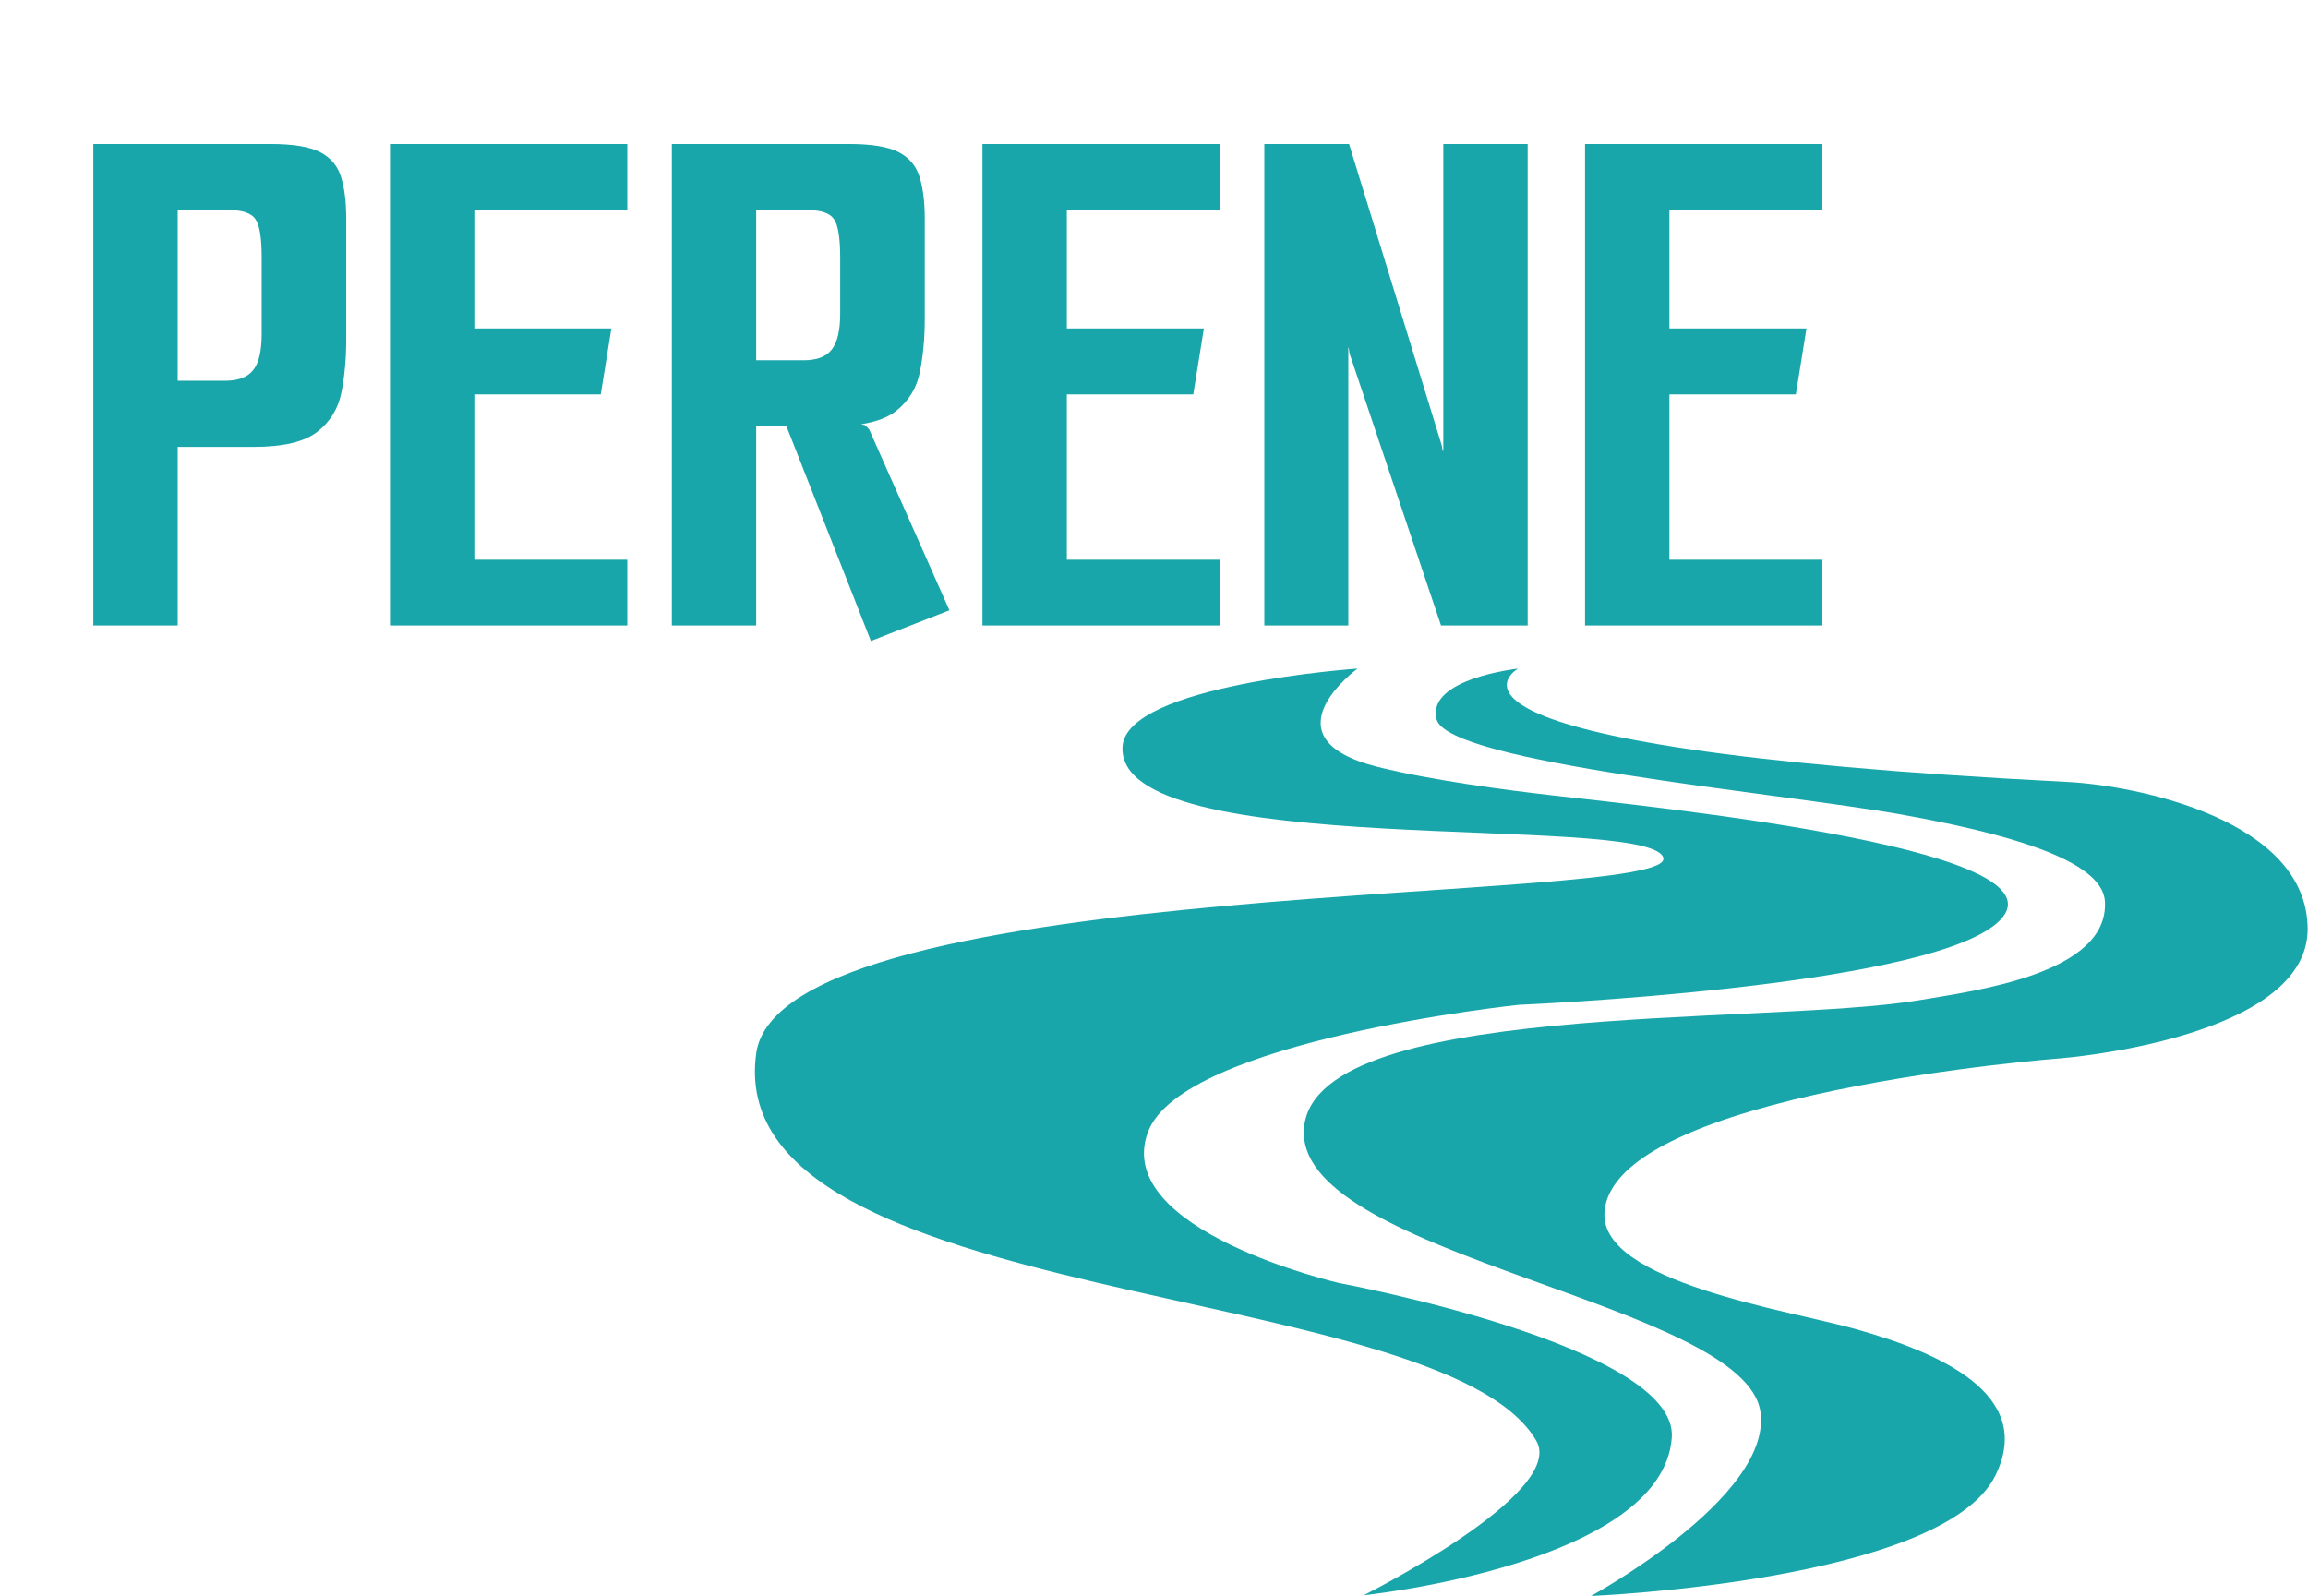
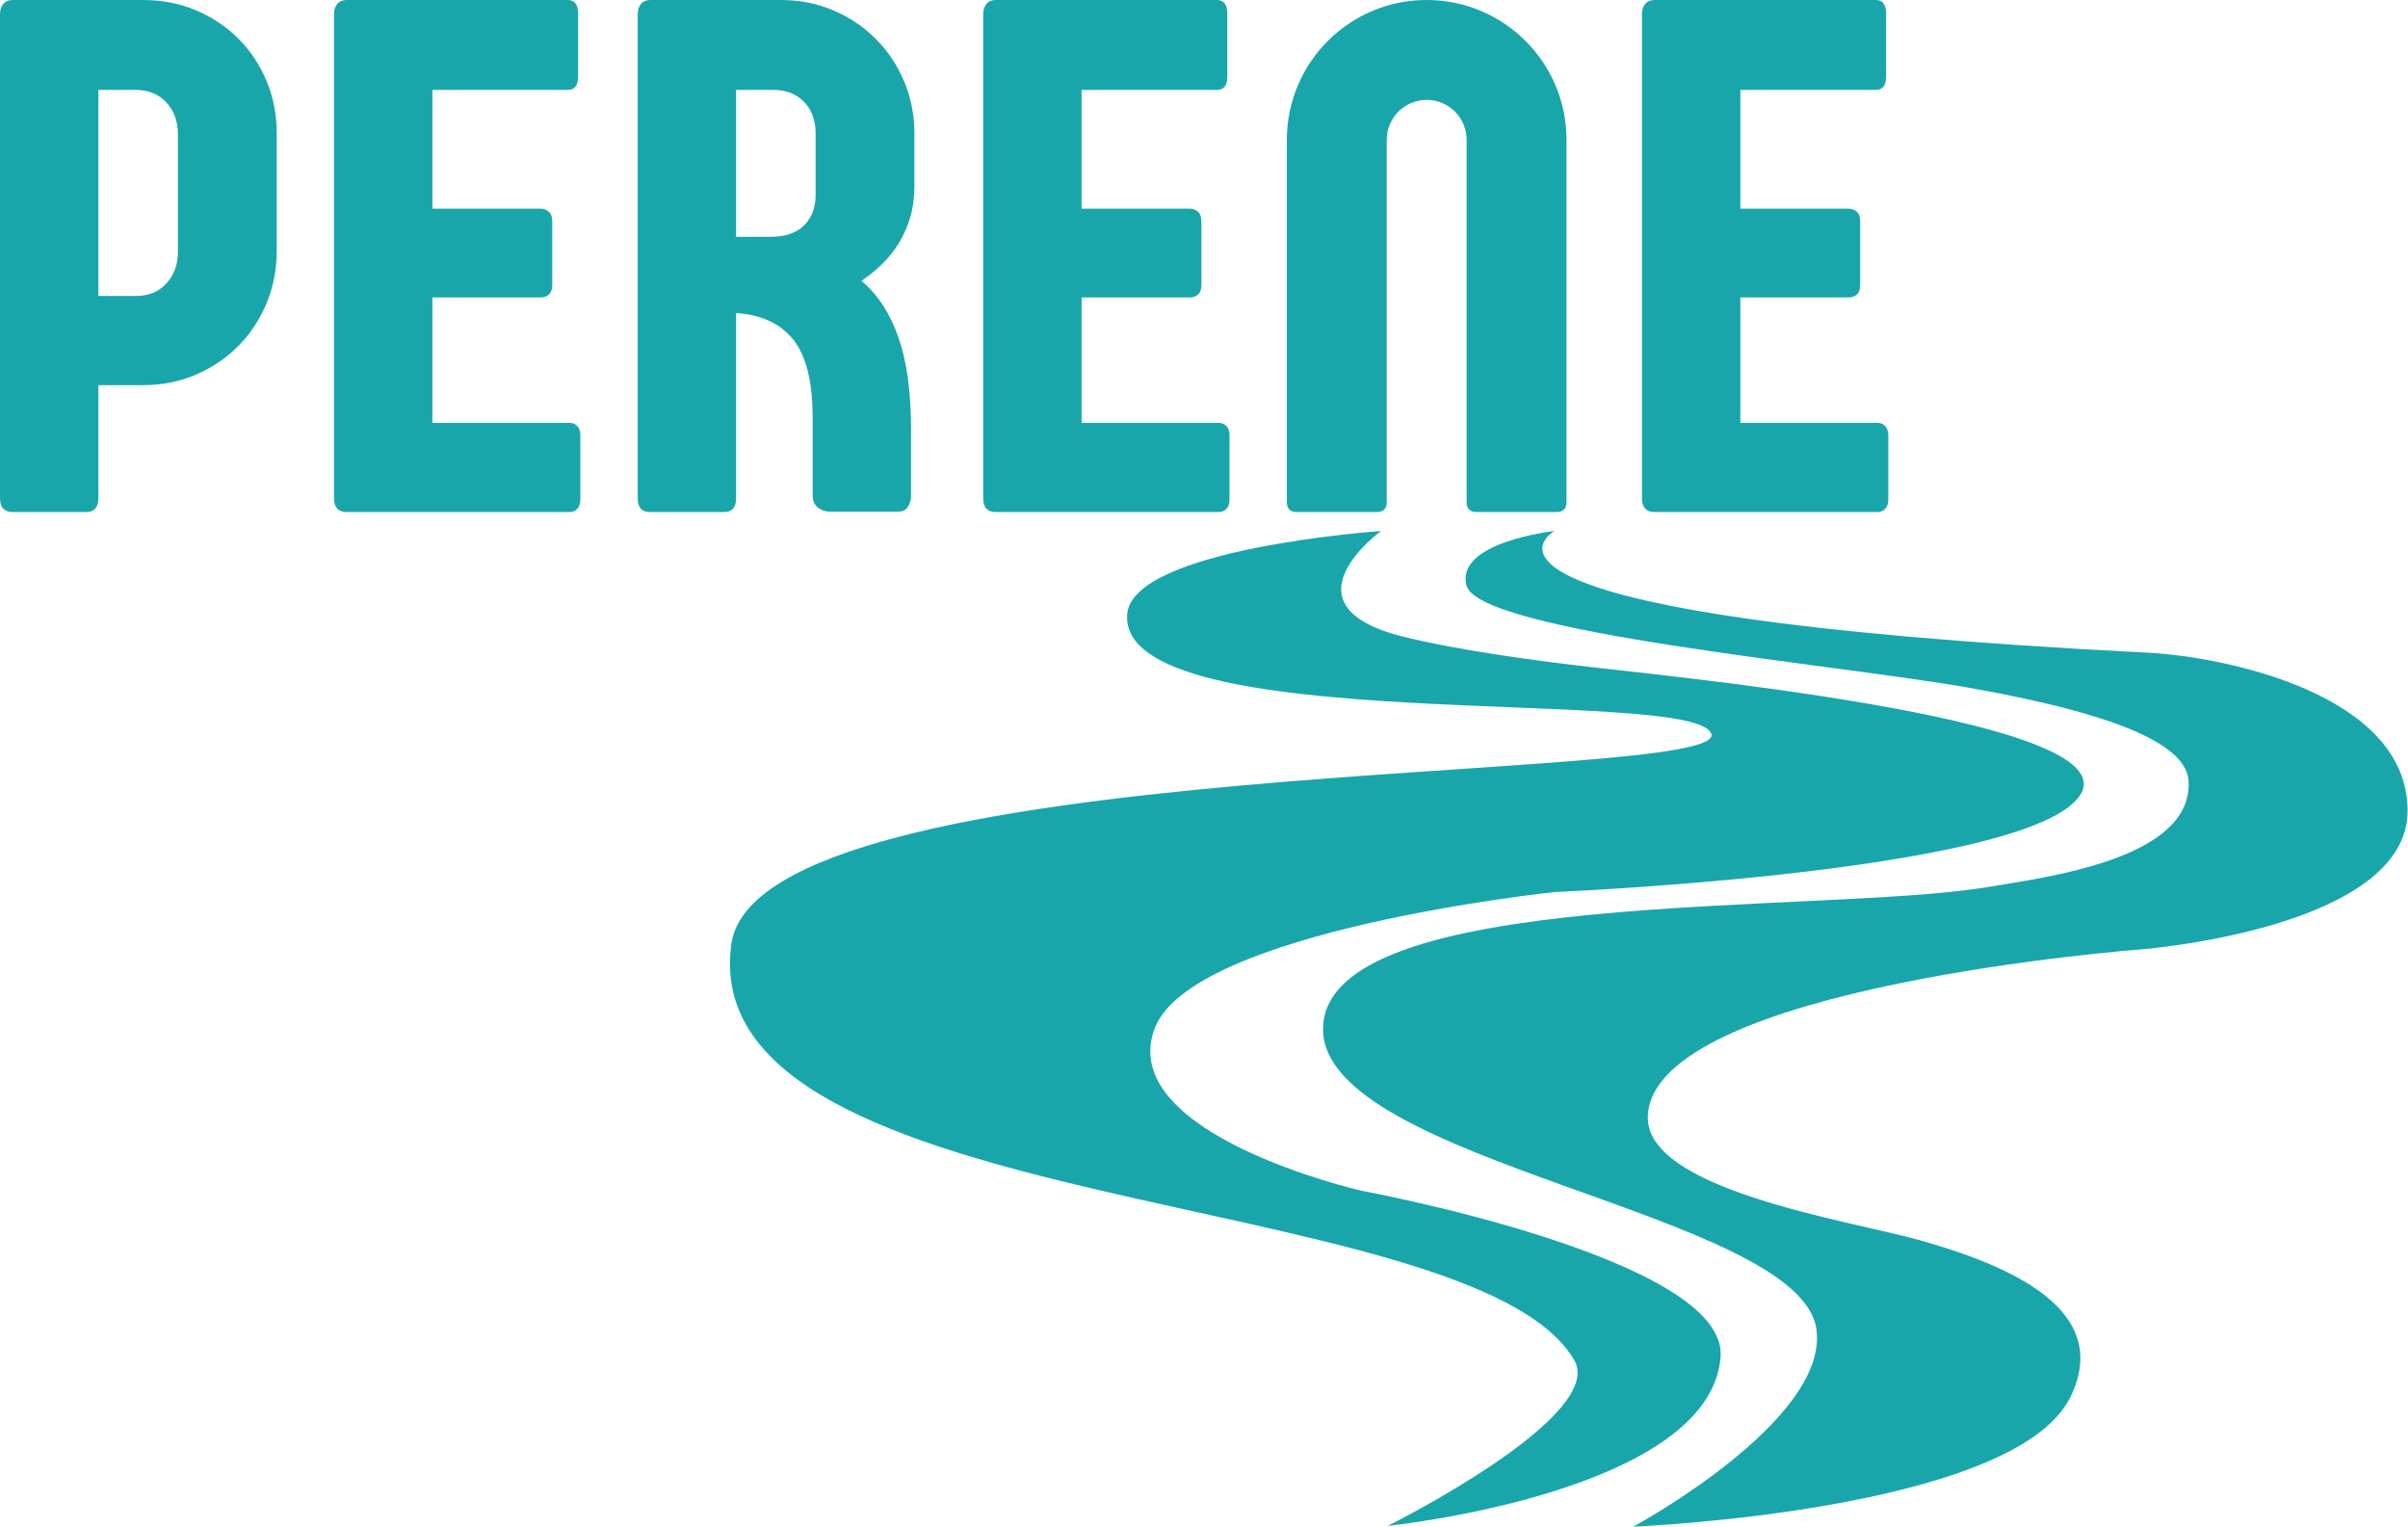
- <svg xmlns="http://www.w3.org/2000/svg" width="214" height="148" viewBox="0 0 214 148">
-   <path transform="translate(6)" d="M2.654 13.352h16.453q3.094 0 4.571 .755 1.476 .756 1.951 2.321 .475 1.547 .475 3.849v11.233q0 2.584-.44 4.851-.439 2.268-2.232 3.674-1.793 1.406-5.907 1.406h-7.048v16.559h-7.823zM14.889 35.307q1.81 0 2.584-.985 .791-.984 .791-3.34v-7.066q0-2.83-.598-3.621-.58-.809-2.391-.809h-4.798v15.821zM30.158 13.352h22.008v6.134h-14.185v10.969h12.709l-.985 6.117h-11.724v15.328h14.185v6.1h-22.008zM56.294 13.352h16.453q3.094 0 4.571 .755 1.476 .756 1.951 2.321 .475 1.547 .475 3.849v9.317q0 2.584-.44 4.851-.439 2.268-2.232 3.674-1.793 1.406-5.907 1.406h-7.048v18.475h-7.823zM74.751 59.441l-8.015-20.39 5.273-.194 2.215 .581 .369 .386 7.436 16.77zM68.529 33.408q1.81 0 2.584-.984 .791-.985 .791-3.34v-5.168q0-2.83-.598-3.621-.58-.809-2.391-.809h-4.798v13.922zM85.094 13.352h22.008v6.134h-14.185v10.969h12.709l-.985 6.117h-11.724v15.328h14.185v6.1h-22.008zM111.23 58v-44.648h7.858l8.613 28.019 .053 .404 .07 .053v-28.476h7.822v44.648h-8.033l-8.49-25.242-.07-.51h-.036v25.752zM140.966 13.352h22.008v6.134h-14.185v10.969h12.709l-.985 6.117h-11.724v15.328h14.185v6.1h-22.008z" fill="#19a6aa" />
-   <path transform="translate(70 62)" d="M55.875 0c0 0-21.441 1.487-21.792 7.232-.662 10.736 48.424 6.091 50.124 10.257 1.833 4.502-81.779 1.453-84.09 18.195-3.315 23.999 63.469 20.723 72.327 35.918 2.846 4.889-15.999 14.331-15.999 14.331 0 0 27.711-2.865 28.565-14.616 .62-8.51-30.851-14.339-30.851-14.339 0 0-21.139-4.872-17.715-14.012 3.198-8.526 34.367-11.785 34.367-11.785 0 0 36.971-1.554 44.196-7.451 8.364-6.821-30.533-10.769-41.19-11.987-4.052-.462-11.135-1.386-16.091-2.629-10.666-2.688-1.851-9.114-1.851-9.114z" fill="#19a6aa" />
-   <path transform="translate(70 62)" d="M70.753 0c0 0-8.506 .932-7.552 4.696 1.03 4.074 31.722 6.812 43.141 8.845 13.789 2.461 18.678 5.208 18.829 8.072 .36 6.712-12.19 8.291-17.288 9.148-14.375 2.403-56.914-.16-56.989 12.239-.059 11.601 40.923 15.843 42.338 25.939 1.113 7.905-15.715 17.061-15.715 17.061 0 0 32.651-1.336 37.499-11.172 3.742-7.611-5.342-11.441-13.027-13.6-6.162-1.722-23.568-4.343-23.224-10.752 .594-11.189 42.337-14.339 42.337-14.339 0 0 22.898-1.789 22.865-12.004-.042-10.096-15.807-13.297-22.329-13.625-63.611-3.225-50.885-10.508-50.885-10.508z" fill="#19a6aa" />
+ <svg xmlns="http://www.w3.org/2000/svg" width="254" height="161" viewBox="0 0 254 161" role="img" aria-label="Perene">
+   <path transform="matrix(0.039017 0 0 0.039017 -2.8092 0)" d="M72 39Q72 21 81.0 10.5Q90 0 106 0H459Q536 0 602.0 28.0Q668 56 716.5 104.5Q765 153 792.5 218.5Q820 284 820 359V679Q820 754 792.5 820.0Q765 886 716.5 935.0Q668 984 602.0 1012.5Q536 1041 459 1041H338V1346Q338 1384 305 1384H106Q72 1384 72 1346ZM439 800Q491 800 522.0 766.0Q553 732 553 681V364Q553 310 521.5 276.5Q490 243 438 243H338V800Z M975 39Q975 21 984.0 10.5Q993 0 1009 0H1607Q1635 0 1635 37V207Q1635 243 1607 243H1241V564H1533Q1546 564 1555.5 572.0Q1565 580 1565 599V770Q1565 788 1556.0 796.0Q1547 804 1533 804H1241V1143H1612Q1624 1143 1632.5 1151.5Q1641 1160 1641 1177V1349Q1641 1367 1632.5 1375.5Q1624 1384 1612 1384H1009Q975 1384 975 1346Z M2535 1341Q2535 1355 2527.0 1369.0Q2519 1383 2499 1383H2315Q2298 1383 2283.5 1372.0Q2269 1361 2269 1338V1129Q2269 984 2217.0 918.5Q2165 853 2062 846V1347Q2062 1384 2029 1384H1829Q1796 1384 1796 1347V39Q1796 21 1805.0 10.5Q1814 0 1830 0H2183Q2260 0 2326.0 28.5Q2392 57 2440.5 106.0Q2489 155 2516.5 220.5Q2544 286 2544 361V504Q2544 549 2533.0 586.5Q2522 624 2503.0 655.5Q2484 687 2457.5 713.0Q2431 739 2401 759Q2468 816 2501.5 913.5Q2535 1011 2535 1161ZM2062 243V640H2155Q2215 640 2246.0 609.0Q2277 578 2277 527V361Q2277 307 2245.5 275.0Q2214 243 2162 243Z M2730 39Q2730 21 2739.0 10.5Q2748 0 2764 0H3362Q3390 0 3390 37V207Q3390 243 3362 243H2996V564H3288Q3301 564 3310.5 572.0Q3320 580 3320 599V770Q3320 788 3311.0 796.0Q3302 804 3288 804H2996V1143H3367Q3379 1143 3387.5 1151.5Q3396 1160 3396 1177V1349Q3396 1367 3387.5 1375.5Q3379 1384 3367 1384H2764Q2730 1384 2730 1346Z M 3551 1357 L 3551 378.0 A 378.0 378.0 0 0 1 4307 378.0 L 4307 1357 Q 4307 1384 4280 1384 L 4064 1384 Q 4037 1384 4037 1357 L 4037 378.0 A 108.0 108.0 0 0 0 3821 378.0 L 3821 1357 Q 3821 1384 3794 1384 L 3578 1384 Q 3551 1384 3551 1357 Z M4511 39Q4511 21 4520.0 10.5Q4529 0 4545 0H5143Q5171 0 5171 37V207Q5171 243 5143 243H4777V564H5069Q5082 564 5091.5 572.0Q5101 580 5101 599V770Q5101 788 5092.0 796.0Q5083 804 5069 804H4777V1143H5148Q5160 1143 5168.5 1151.5Q5177 1160 5177 1177V1349Q5177 1367 5168.5 1375.5Q5160 1384 5148 1384H4545Q4511 1384 4511 1346Z" fill="#19A6AA" />
+   <path transform="matrix(1.02907 0 0 1.025591 77 56)" d="M 66.74 0.00 C 66.74 0.00 41.13 1.77 40.71 8.61 C 39.92 21.39 98.55 15.86 100.58 20.82 C 102.77 26.18 2.90 22.55 0.14 42.48 C -3.82 71.05 75.95 67.15 86.53 85.24 C 89.93 91.06 67.42 102.30 67.42 102.30 C 67.42 102.30 100.52 98.89 101.54 84.90 C 102.28 74.77 64.69 67.83 64.69 67.83 C 64.69 67.83 39.44 62.03 43.53 51.15 C 47.35 41.00 84.58 37.12 84.58 37.12 C 84.58 37.12 128.74 35.27 137.37 28.25 C 147.36 20.13 100.90 15.43 88.17 13.98 C 83.33 13.43 74.87 12.33 68.95 10.85 C 56.21 7.65 66.74 0.00 66.74 0.00 Z" fill="#19A6AA" />
+   <path transform="matrix(1.02907 0 0 1.025591 77 56)" d="M 84.51 0.00 C 84.51 0.00 74.35 1.11 75.49 5.59 C 76.72 10.44 113.38 13.70 127.02 16.12 C 143.49 19.05 149.33 22.32 149.51 25.73 C 149.94 33.72 134.95 35.60 128.86 36.62 C 111.69 39.48 60.88 36.43 60.79 51.19 C 60.72 65.00 109.67 70.05 111.36 82.07 C 112.69 91.48 92.59 102.38 92.59 102.38 C 92.59 102.38 131.59 100.79 137.38 89.08 C 141.85 80.02 131.00 75.46 121.82 72.89 C 114.46 70.84 93.67 67.72 94.08 60.09 C 94.79 46.77 144.65 43.02 144.65 43.02 C 144.65 43.02 172.00 40.89 171.96 28.73 C 171.91 16.71 153.08 12.90 145.29 12.51 C 69.31 8.67 84.51 0.00 84.51 0.00 Z" fill="#19A6AA" />
</svg>
